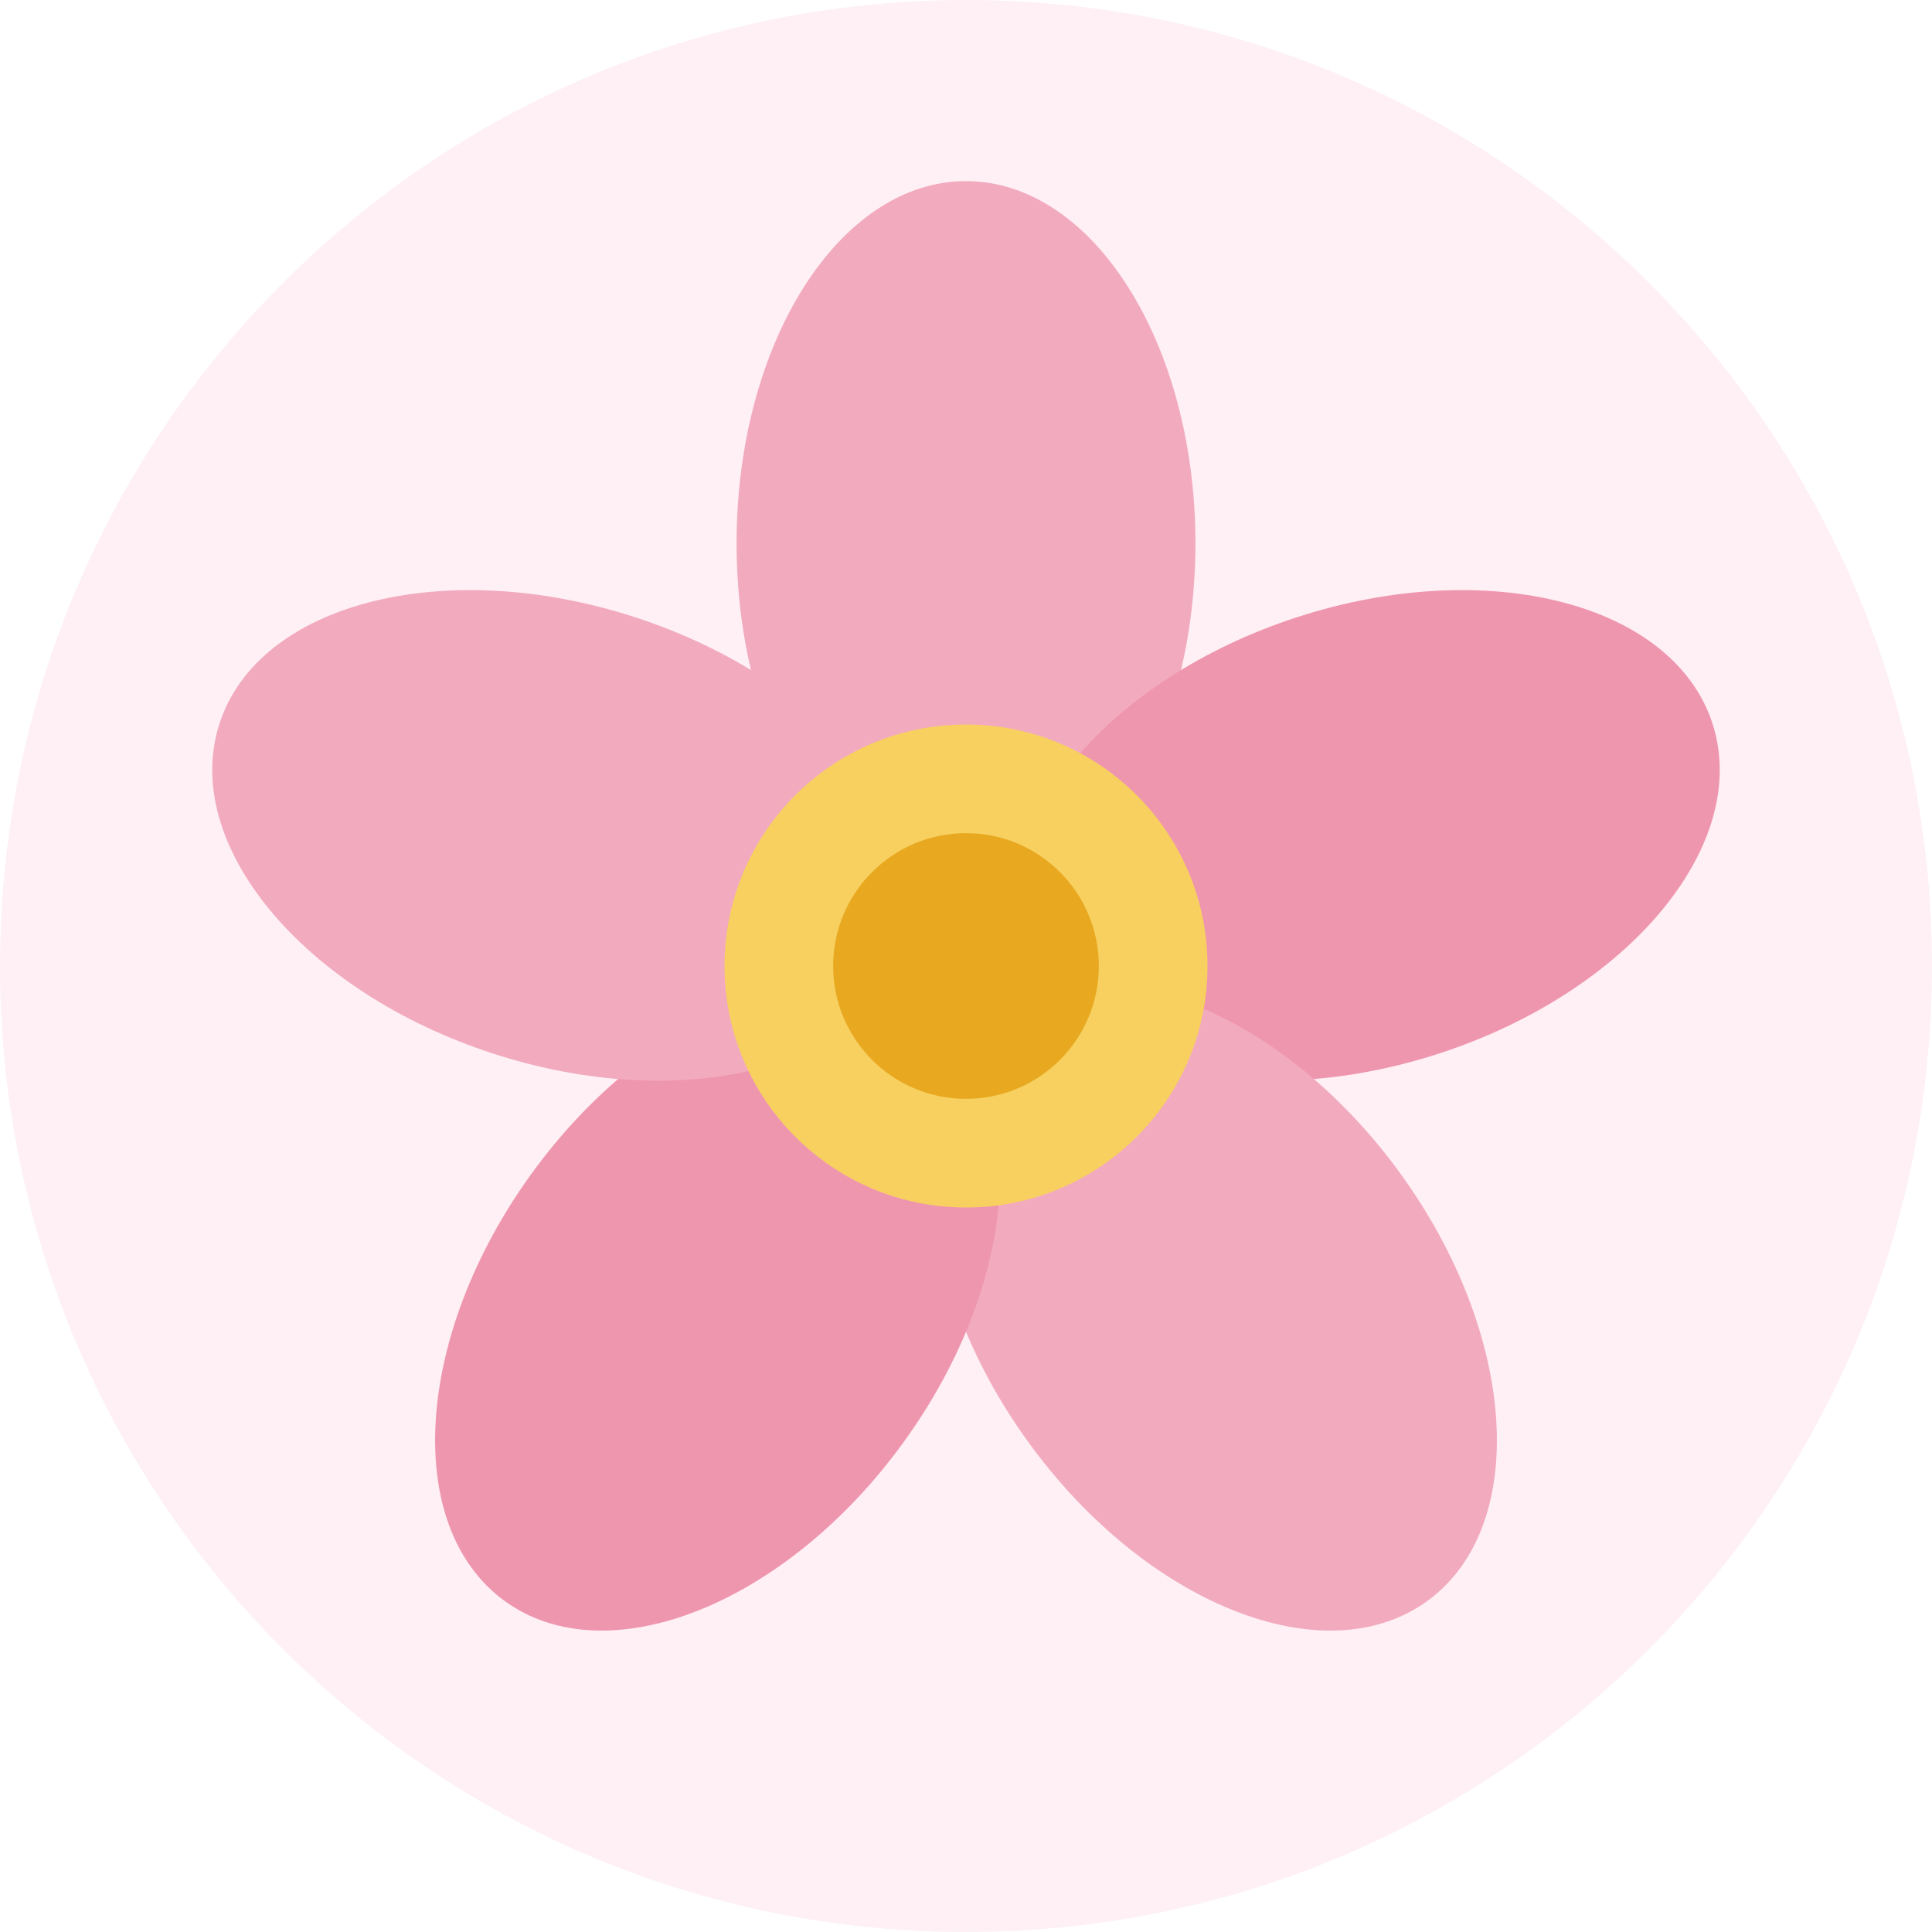
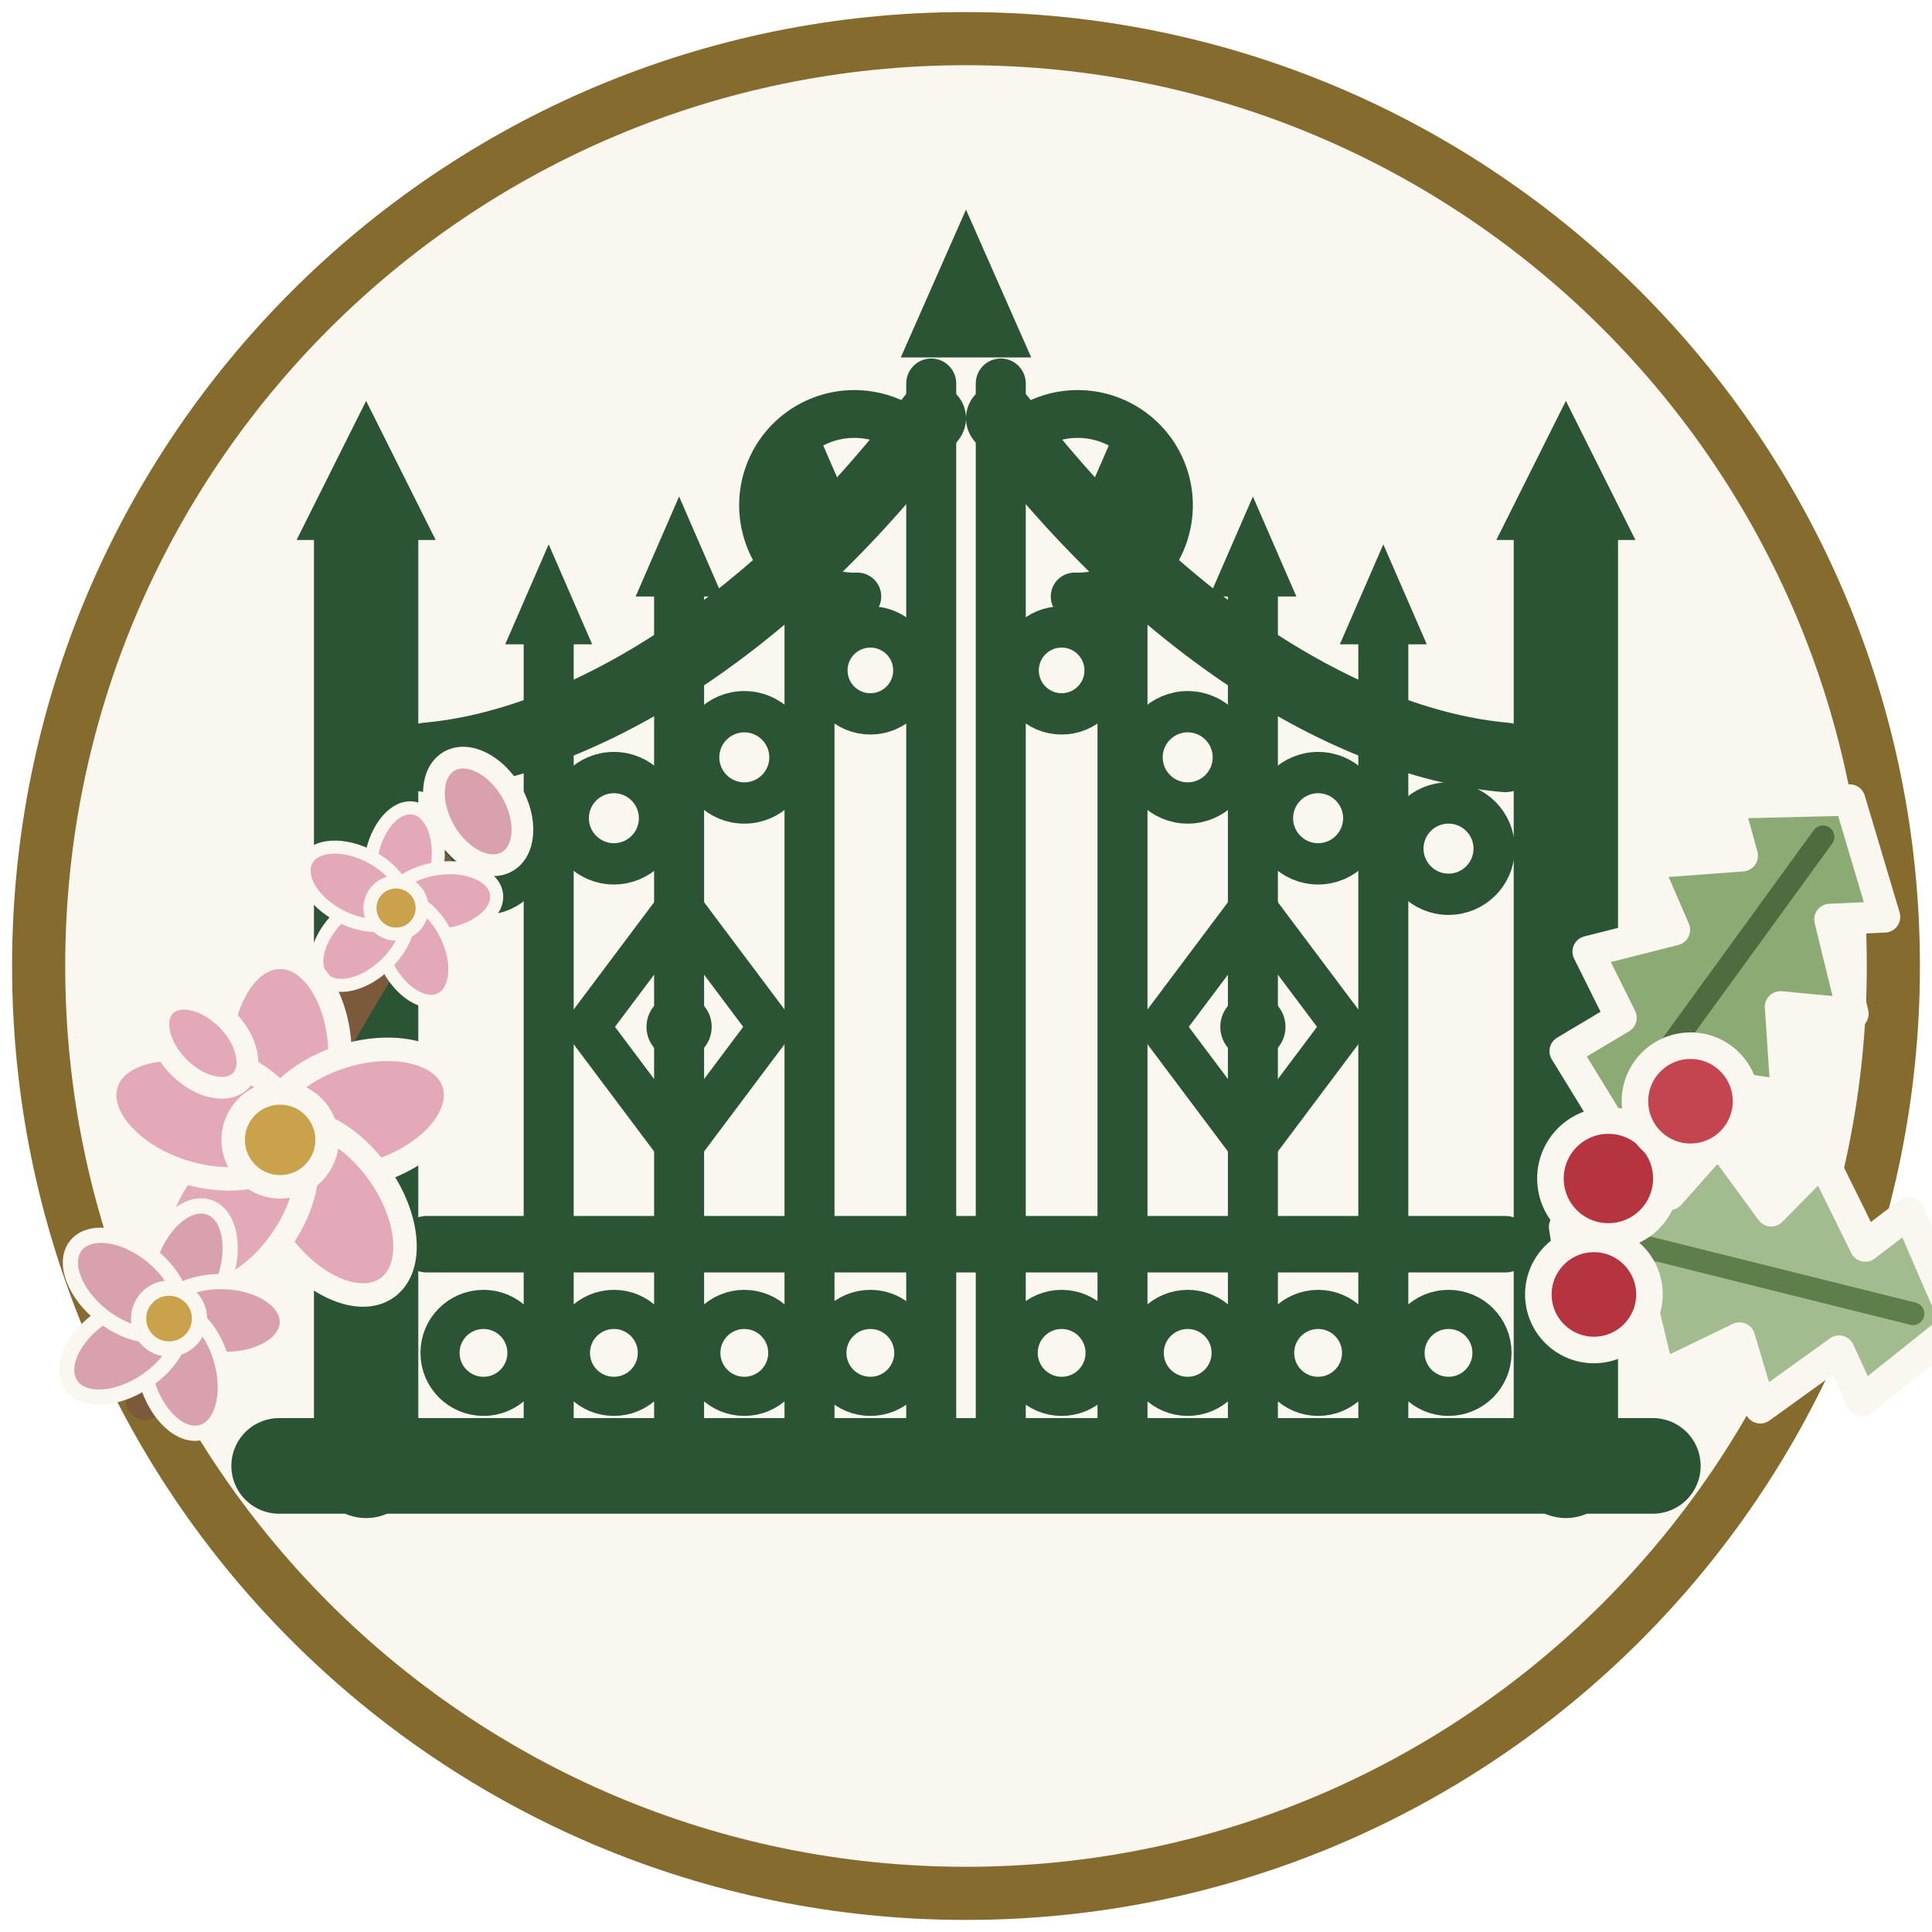
- <svg xmlns="http://www.w3.org/2000/svg" viewBox="0 0 32 32">
-   <circle cx="16" cy="16" r="16" fill="#FEF0F5" />
-   <ellipse cx="16" cy="9" rx="3.8" ry="6" fill="#F2AABF" transform="rotate(0 16 16)" />
-   <ellipse cx="16" cy="9" rx="3.8" ry="6" fill="#EF96AF" transform="rotate(72 16 16)" />
-   <ellipse cx="16" cy="9" rx="3.8" ry="6" fill="#F2AABF" transform="rotate(144 16 16)" />
-   <ellipse cx="16" cy="9" rx="3.8" ry="6" fill="#EF96AF" transform="rotate(216 16 16)" />
-   <ellipse cx="16" cy="9" rx="3.8" ry="6" fill="#F2AABF" transform="rotate(288 16 16)" />
-   <circle cx="16" cy="16" r="4" fill="#F7D060" />
-   <circle cx="16" cy="16" r="2.2" fill="#E8A820" />
+ <svg xmlns="http://www.w3.org/2000/svg" viewBox="0 0 40 40">
+   <circle cx="20" cy="20" r="19.2" fill="#FAF7F0" stroke="#856B2E" stroke-width="1.1" />
+   <g transform="translate(20 18.2) scale(.9) translate(-20 -20)">
+     <g fill="none" stroke="#2A5434" stroke-linecap="round" stroke-linejoin="round">
+       <path d="M6.2 12V33.5M33.8 12V33.5" stroke-width="2.4" />
+       <path d="M4.2 33.5H35.8" stroke-width="2.2" />
+       <path d="M7.6 17.2C11 16.9 15.4 14.4 19.2 9.4" stroke-width="1.6" />
+       <path d="M32.4 17.2C29 16.9 24.6 14.4 20.8 9.4" stroke-width="1.6" />
+       <path d="M7.6 28.4H32.4" stroke-width="1.3" />
+       <path d="M19.2 8.6V33.5M20.8 8.6V33.5" stroke-width="1.15" />
+       <path d="M10.4 14.6V33.5M13.4 13.5V33.5M16.4 11.6V33.5" stroke-width="1.15" />
+       <path d="M29.6 14.6V33.5M26.6 13.5V33.5M23.6 11.6V33.5" stroke-width="1.15" />
+       <g stroke-width=".95">
+         <circle cx="8.9" cy="19.3" r="1.05" />
+         <circle cx="11.9" cy="18.6" r="1.05" />
+         <circle cx="14.9" cy="17.2" r="1.05" />
+         <circle cx="17.8" cy="15.2" r="1" />
+         <circle cx="31.1" cy="19.3" r="1.05" />
+         <circle cx="28.1" cy="18.6" r="1.05" />
+         <circle cx="25.1" cy="17.2" r="1.05" />
+         <circle cx="22.2" cy="15.2" r="1" />
+       </g>
+       <path d="M18.9 9.9a2.1 2.1 0 1 0-1.4 3.6" stroke-width="1.1" />
+       <path d="M21.1 9.9a2.1 2.1 0 1 1 1.4 3.6" stroke-width="1.1" />
+       <g stroke-width="1">
+         <path d="M13.4 20.6l2.1 2.8-2.1 2.8-2.1-2.8z" />
+         <path d="M26.6 20.6l2.1 2.8-2.1 2.8-2.1-2.8z" />
+       </g>
+       <g stroke-width=".9">
+         <circle cx="8.9" cy="30.9" r="1" />
+         <circle cx="11.9" cy="30.9" r="1" />
+         <circle cx="14.9" cy="30.9" r="1" />
+         <circle cx="17.8" cy="30.9" r="1" />
+         <circle cx="31.1" cy="30.9" r="1" />
+         <circle cx="28.1" cy="30.9" r="1" />
+         <circle cx="25.1" cy="30.9" r="1" />
+         <circle cx="22.2" cy="30.9" r="1" />
+       </g>
+     </g>
+     <g fill="#2A5434">
+       <path d="M10.4 12.3l1 2.3h-2zM13.4 11.2l1 2.3h-2zM16.4 9.3l1 2.3h-2z" />
+       <path d="M29.6 12.3l1 2.3h-2zM26.6 11.2l1 2.3h-2zM23.6 9.3l1 2.3h-2z" />
+       <path d="M20 4.6l1.5 3.4h-3z" />
+       <path d="M6.2 9l1.6 3.2H4.6zM33.8 9l1.6 3.2h-3.2z" />
+       <circle cx="13.4" cy="23.4" r=".75" />
+       <circle cx="26.6" cy="23.4" r=".75" />
+     </g>
+   </g>
+   <g transform="translate(-.4 -2.6)" stroke="#FAF7F0" stroke-width=".45" stroke-linejoin="round">
+     <path d="M3.4 31.6C4.8 28.4 6.6 25.2 9.4 20.6" fill="none" stroke="#7A5A3A" stroke-width=".8" stroke-linecap="round" />
+     <g transform="translate(8.6 21.4) scale(.6)" fill="#E4A9B8">
+       <ellipse rx="1.15" ry="1.9" transform="rotate(10) translate(0 -1.6)" />
+       <ellipse rx="1.15" ry="1.9" transform="rotate(82) translate(0 -1.6)" />
+       <ellipse rx="1.15" ry="1.9" transform="rotate(154) translate(0 -1.6)" />
+       <ellipse rx="1.15" ry="1.9" transform="rotate(226) translate(0 -1.6)" />
+       <ellipse rx="1.15" ry="1.9" transform="rotate(298) translate(0 -1.6)" />
+       <circle r=".9" fill="#C9A24B" />
+     </g>
+     <g transform="translate(6.2 26.2) scale(1.08)" fill="#E4A9B8">
+       <ellipse rx="1.15" ry="1.9" transform="rotate(0) translate(0 -1.6)" />
+       <ellipse rx="1.15" ry="1.9" transform="rotate(72) translate(0 -1.6)" />
+       <ellipse rx="1.15" ry="1.9" transform="rotate(144) translate(0 -1.6)" />
+       <ellipse rx="1.15" ry="1.9" transform="rotate(216) translate(0 -1.6)" />
+       <ellipse rx="1.15" ry="1.9" transform="rotate(288) translate(0 -1.6)" />
+       <circle r=".9" fill="#C9A24B" />
+     </g>
+     <g transform="translate(3.9 29.9) scale(.7)" fill="#D9A0AE">
+       <ellipse rx="1.15" ry="1.9" transform="rotate(20) translate(0 -1.6)" />
+       <ellipse rx="1.15" ry="1.9" transform="rotate(92) translate(0 -1.6)" />
+       <ellipse rx="1.15" ry="1.9" transform="rotate(164) translate(0 -1.6)" />
+       <ellipse rx="1.15" ry="1.9" transform="rotate(236) translate(0 -1.6)" />
+       <ellipse rx="1.15" ry="1.9" transform="rotate(308) translate(0 -1.6)" />
+       <circle r=".9" fill="#C9A24B" />
+     </g>
+     <ellipse cx="10.3" cy="19.4" rx=".8" ry="1.2" fill="#D9A0AE" transform="rotate(-30 10.3 19.4)" />
+     <ellipse cx="4.6" cy="24.2" rx=".7" ry="1.1" fill="#E4A9B8" transform="rotate(-45 4.6 24.2)" />
+   </g>
+   <g stroke="#FAF7F0" stroke-width=".55" stroke-linejoin="round">
+     <path d="M33.6 26.6C34.2 24.6 35 22.6 36.2 20.2" fill="none" stroke="#7A5A3A" stroke-width=".8" stroke-linecap="round" />
+     <g transform="translate(35.8 20) rotate(36) scale(1.18)">
+       <path d="M0.00 -3.60 L1.70 -2.30 L0.95 -1.70 L2.25 -0.60 L1.15 0.05 L2.15 1.25 L1.00 1.85 L1.45 2.90 L0.00 3.50 L-1.45 2.90 L-1.00 1.85 L-2.15 1.25 L-1.15 0.05 L-2.25 -0.60 L-0.95 -1.70 L-1.70 -2.30z" fill="#8CAB74" />
+       <path d="M0 -2.8V2.8" stroke="#4E6C3F" stroke-width=".4" stroke-linecap="round" />
+     </g>
+     <g transform="translate(36.4 26.4) rotate(104) scale(1.18)">
+       <path d="M0.00 -3.60 L1.70 -2.30 L0.95 -1.70 L2.25 -0.60 L1.15 0.05 L2.15 1.25 L1.00 1.85 L1.45 2.90 L0.00 3.50 L-1.45 2.90 L-1.00 1.85 L-2.15 1.25 L-1.15 0.05 L-2.25 -0.60 L-0.95 -1.70 L-1.70 -2.30z" fill="#A2BC8F" />
+       <path d="M0 -2.8V2.8" stroke="#5E7F4C" stroke-width=".4" stroke-linecap="round" />
+     </g>
+     <circle cx="33.3" cy="24.4" r="1.2" fill="#B5343F" />
+     <circle cx="35" cy="22.8" r="1.15" fill="#C44450" />
+     <circle cx="33" cy="26.8" r="1.15" fill="#B5343F" />
+   </g>
</svg>
